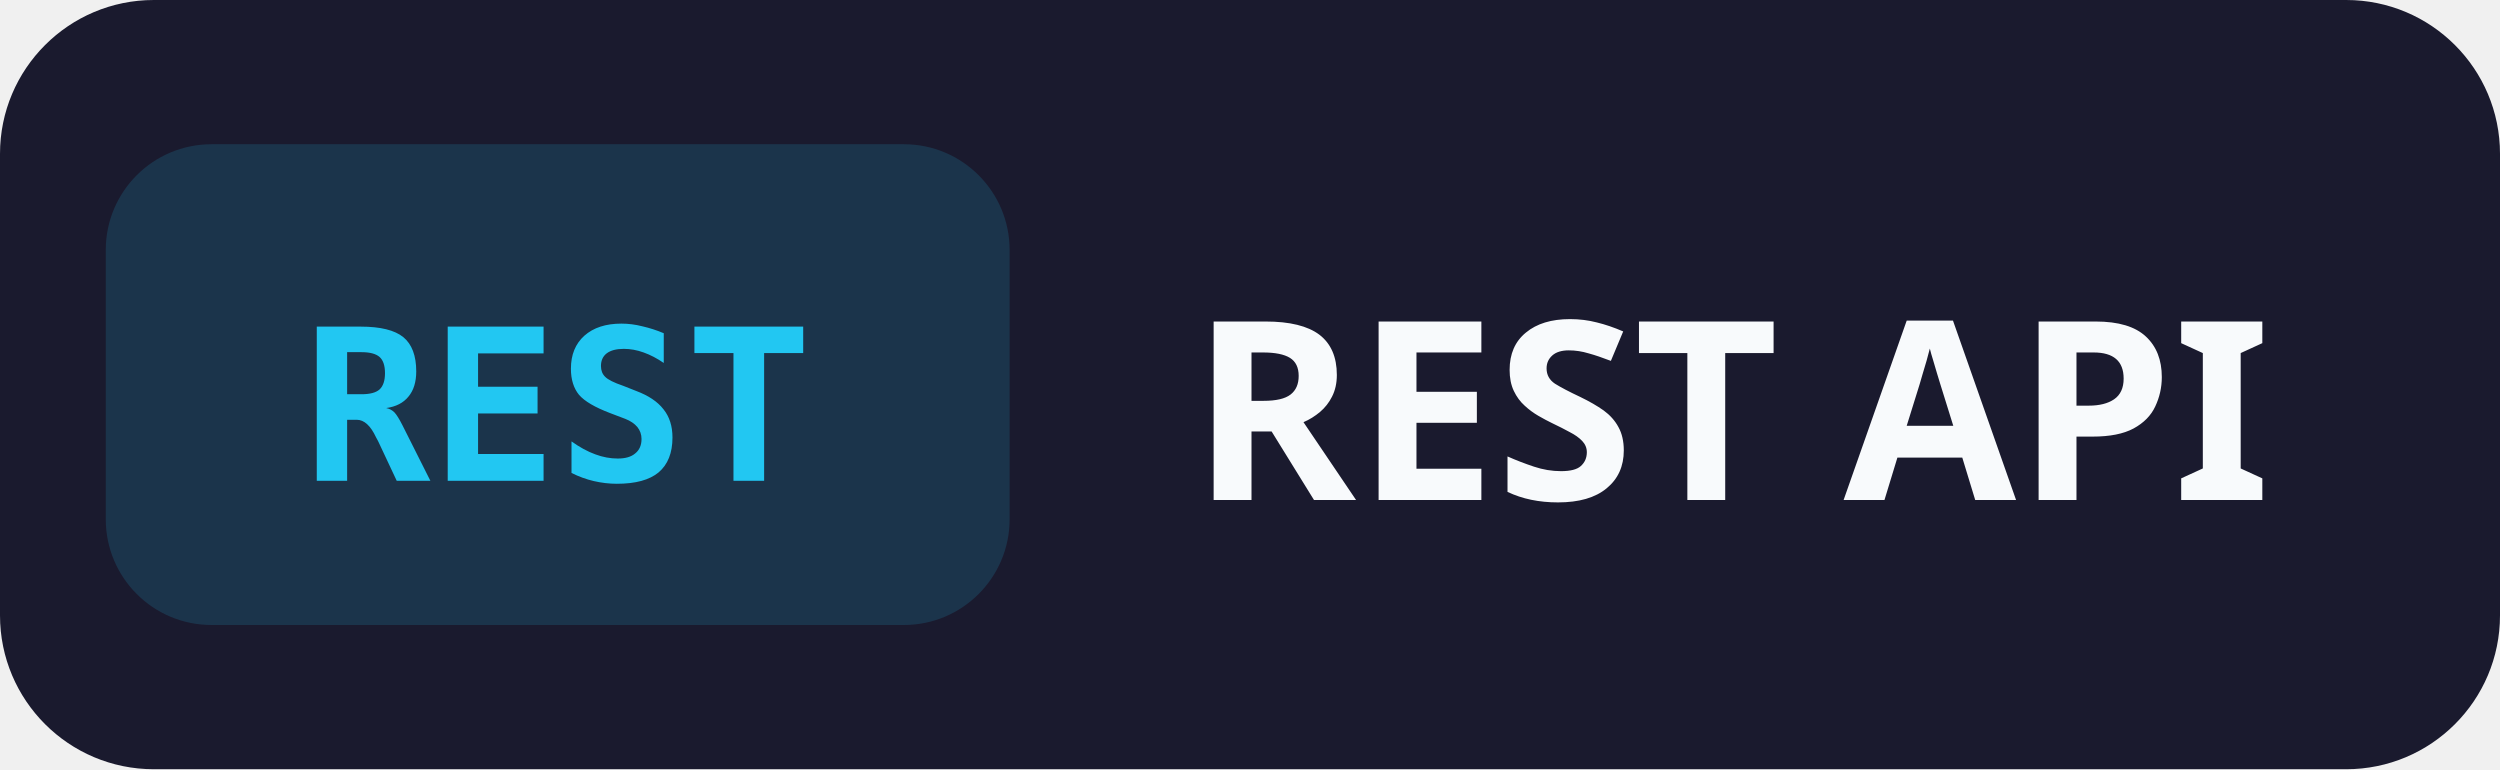
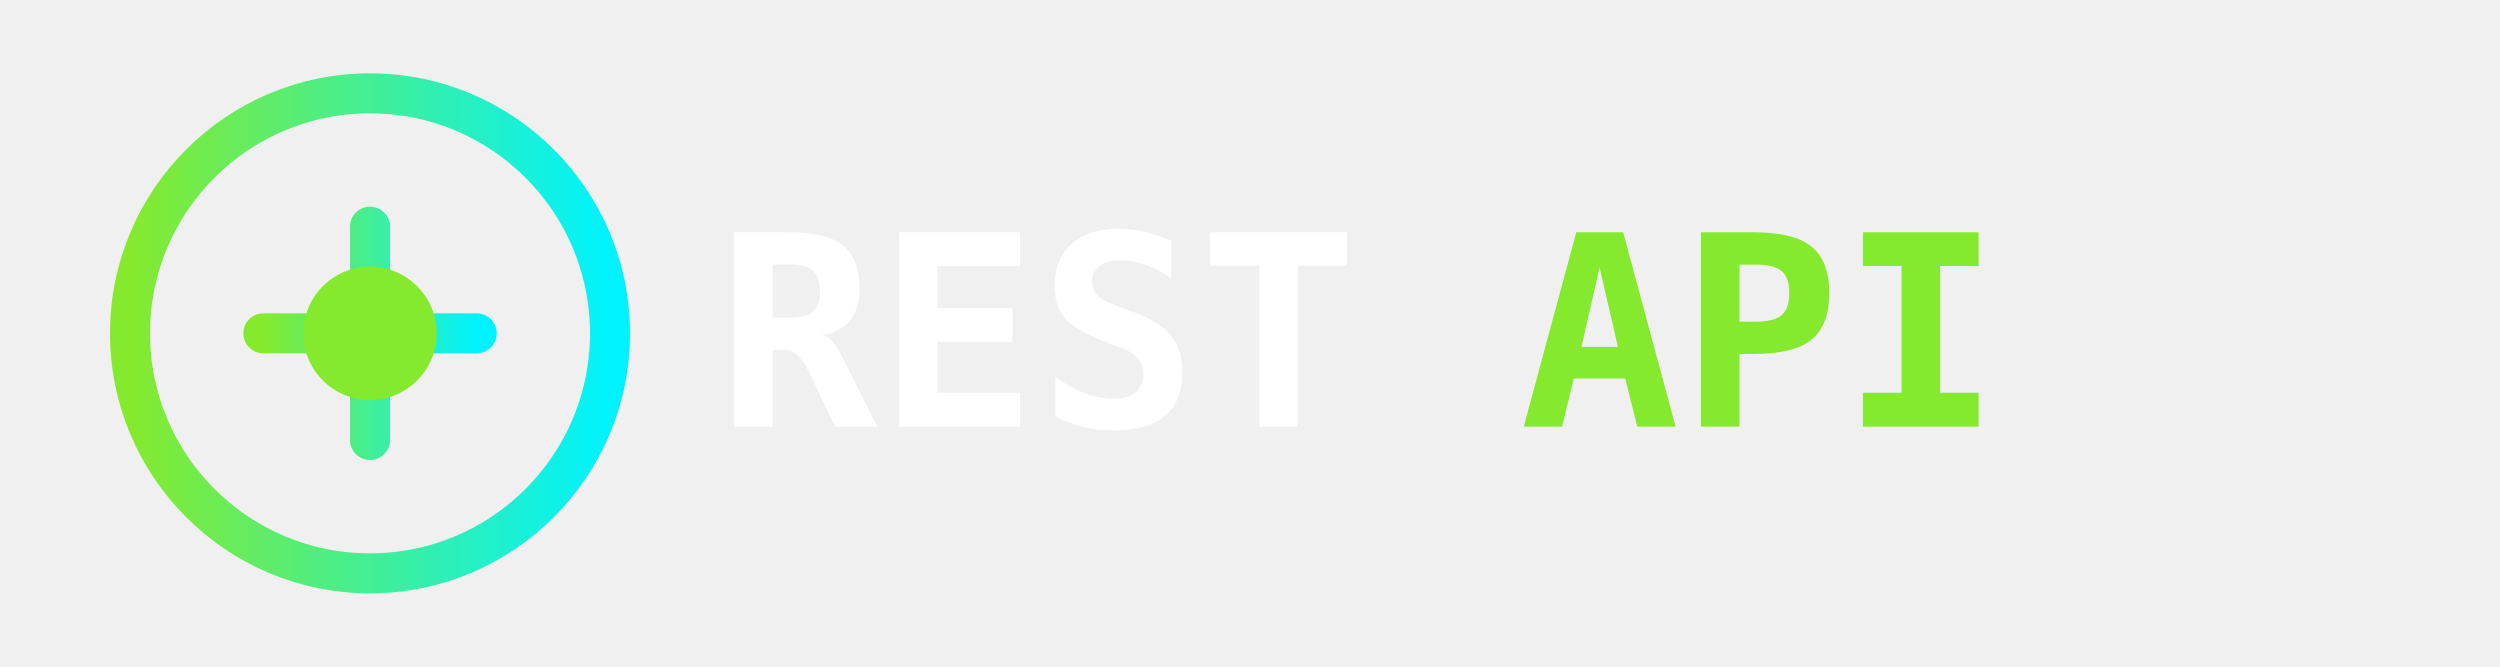
- <svg xmlns="http://www.w3.org/2000/svg" viewBox="0 0 130 40" width="130" height="40">
-   <rect width="130" height="40" rx="8" fill="#1A1A2E" />
-   <rect x="6" y="8" width="46" height="24" rx="5" fill="#22C7F2" opacity="0.15" stroke="#22C7F2" stroke-width="1" />
-   <text x="29" y="25" font-family="JetBrains Mono,monospace" font-weight="700" font-size="11" fill="#22C7F2" text-anchor="middle">REST</text>
-   <text x="90" y="26" font-family="Outfit,sans-serif" font-weight="700" font-size="13" fill="#F8FAFC" text-anchor="middle">REST API</text>
+ <svg xmlns="http://www.w3.org/2000/svg" viewBox="0 0 180 50" width="120" height="32">
+   <defs>
+     <linearGradient id="apiGrad" x1="0%" y1="0%" x2="100%" y2="0%">
+       <stop offset="0%" stop-color="#85EA2D" />
+       <stop offset="100%" stop-color="#00F2FE" />
+     </linearGradient>
+   </defs>
+   <circle cx="24" cy="25" r="18" fill="none" stroke="url(#apiGrad)" stroke-width="3" />
+   <path d="M16 25H32M24 17V33" stroke="url(#apiGrad)" stroke-width="3" stroke-linecap="round" />
+   <circle cx="24" cy="25" r="5" fill="#85EA2D" />
+   <text x="50" y="32" font-family="'JetBrains Mono', monospace" font-weight="700" font-size="20" fill="#FFFFFF">REST <tspan fill="#85EA2D">API</tspan>
+   </text>
</svg>
